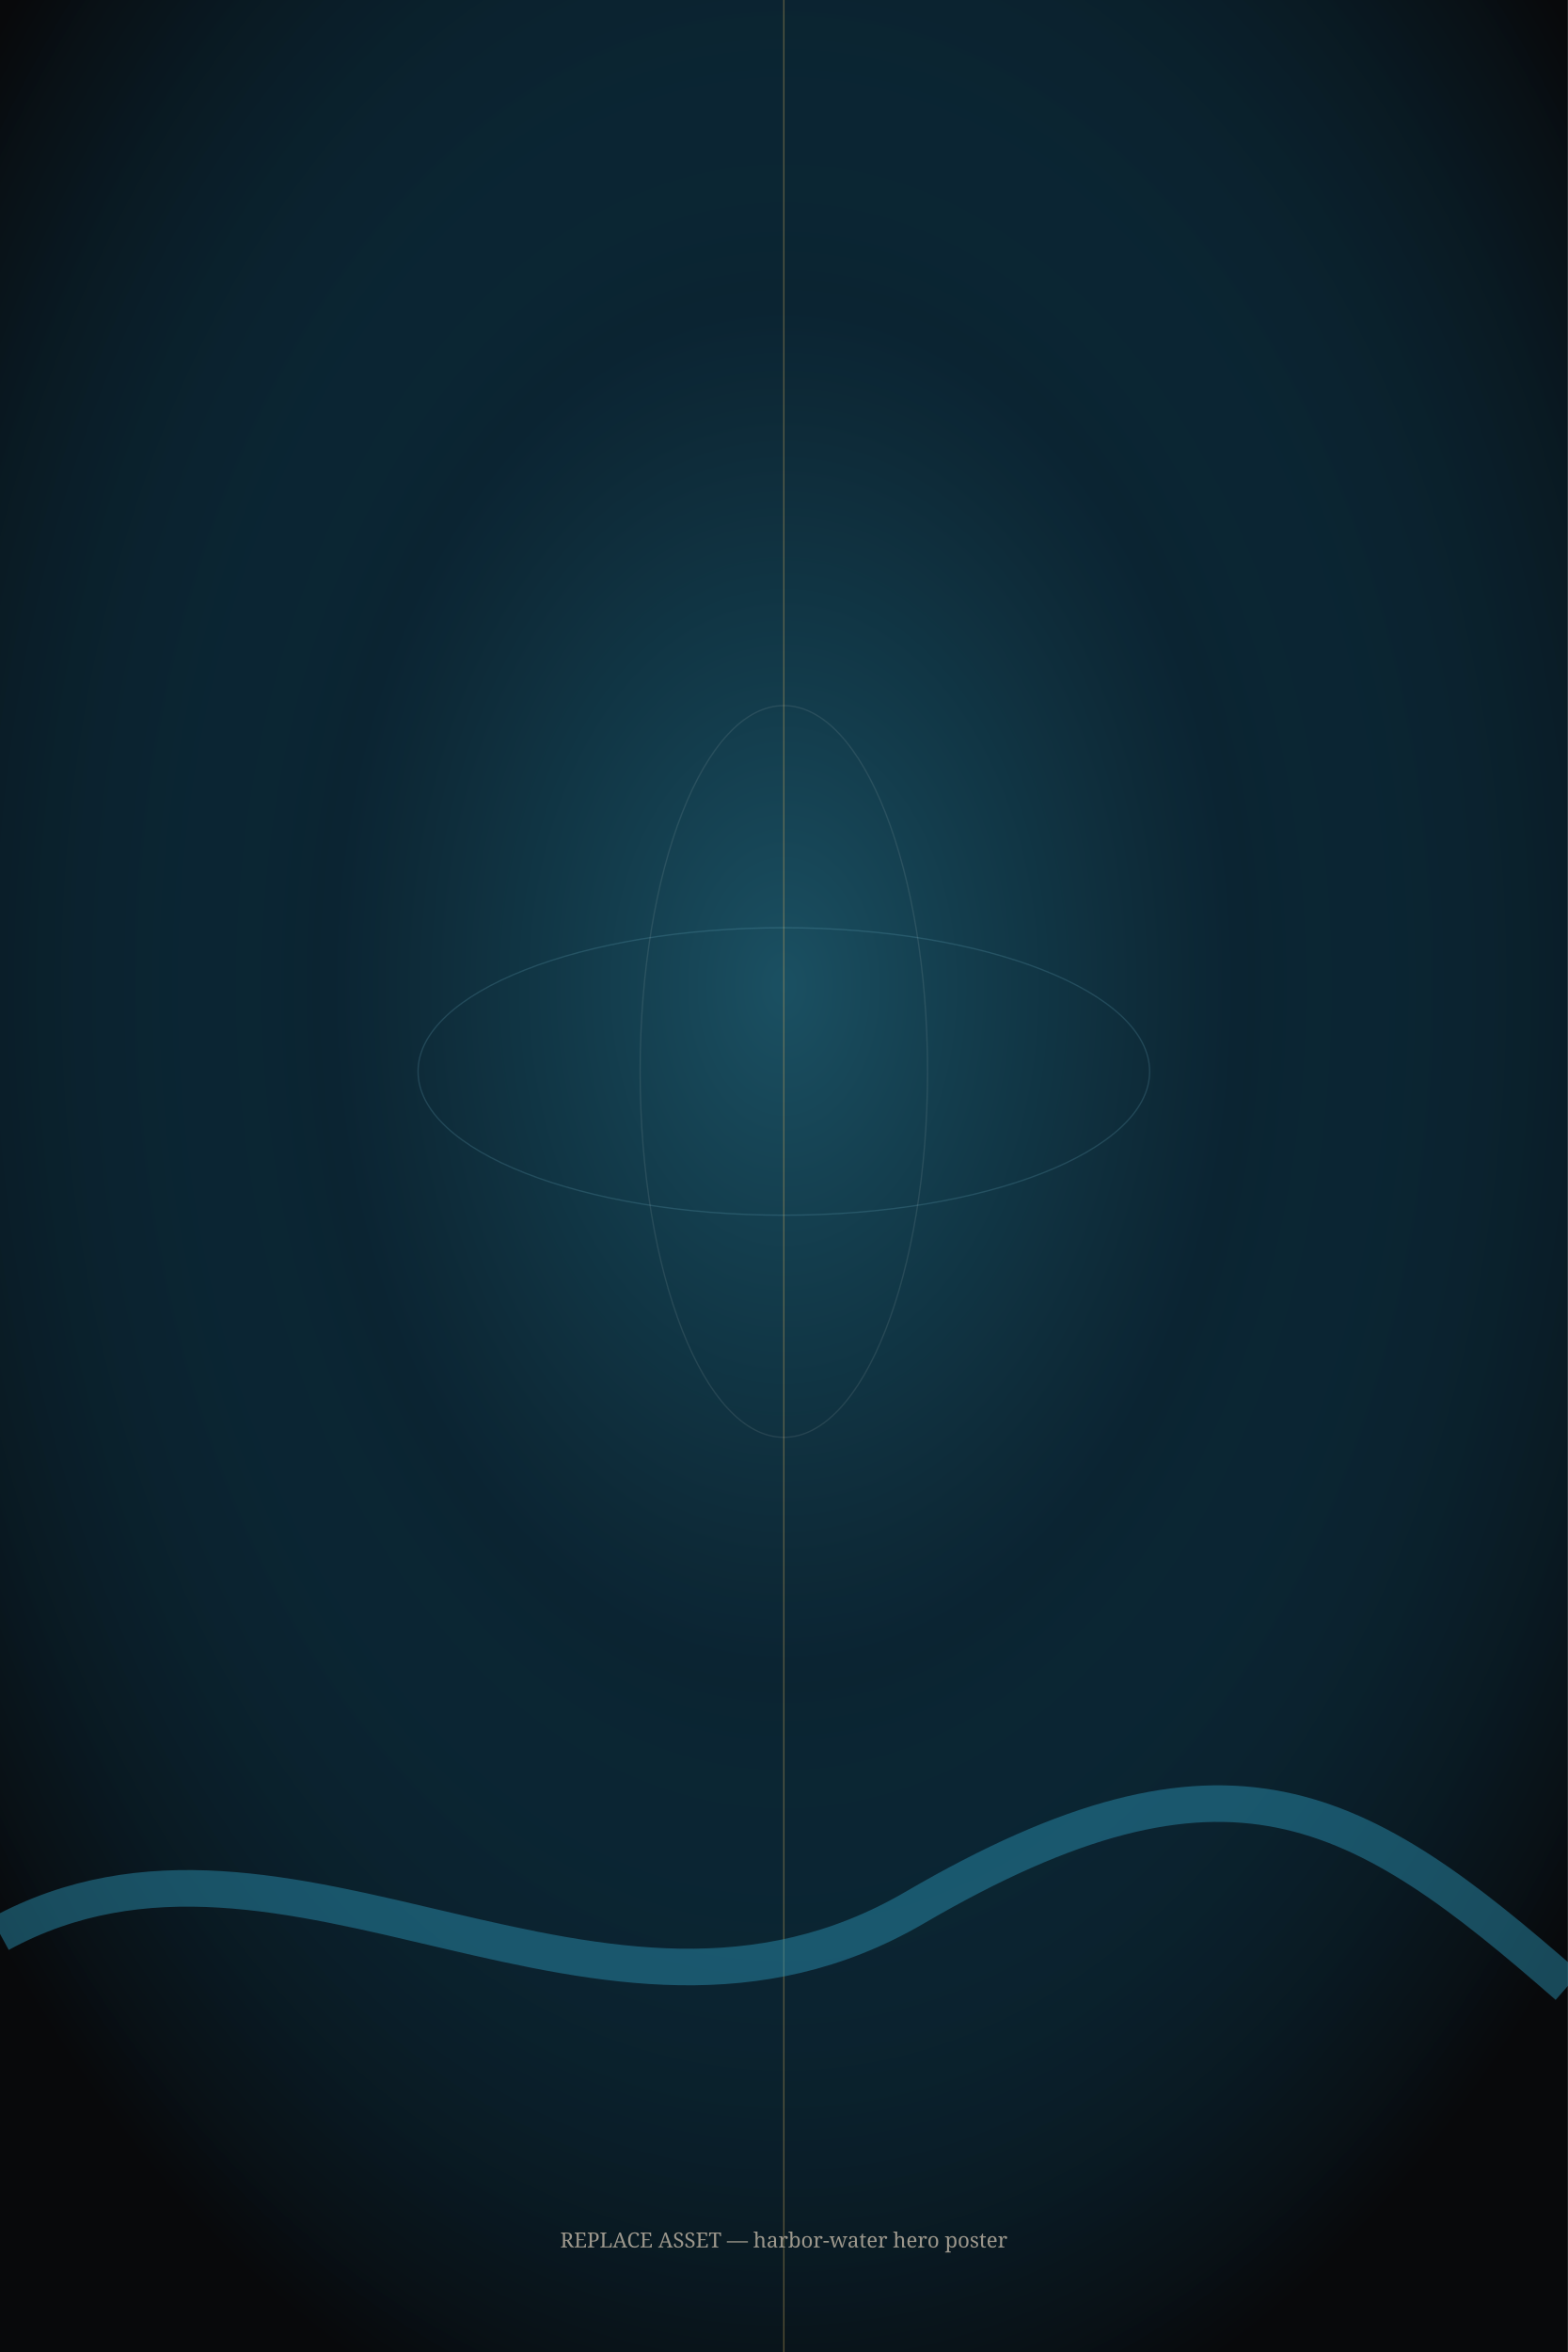
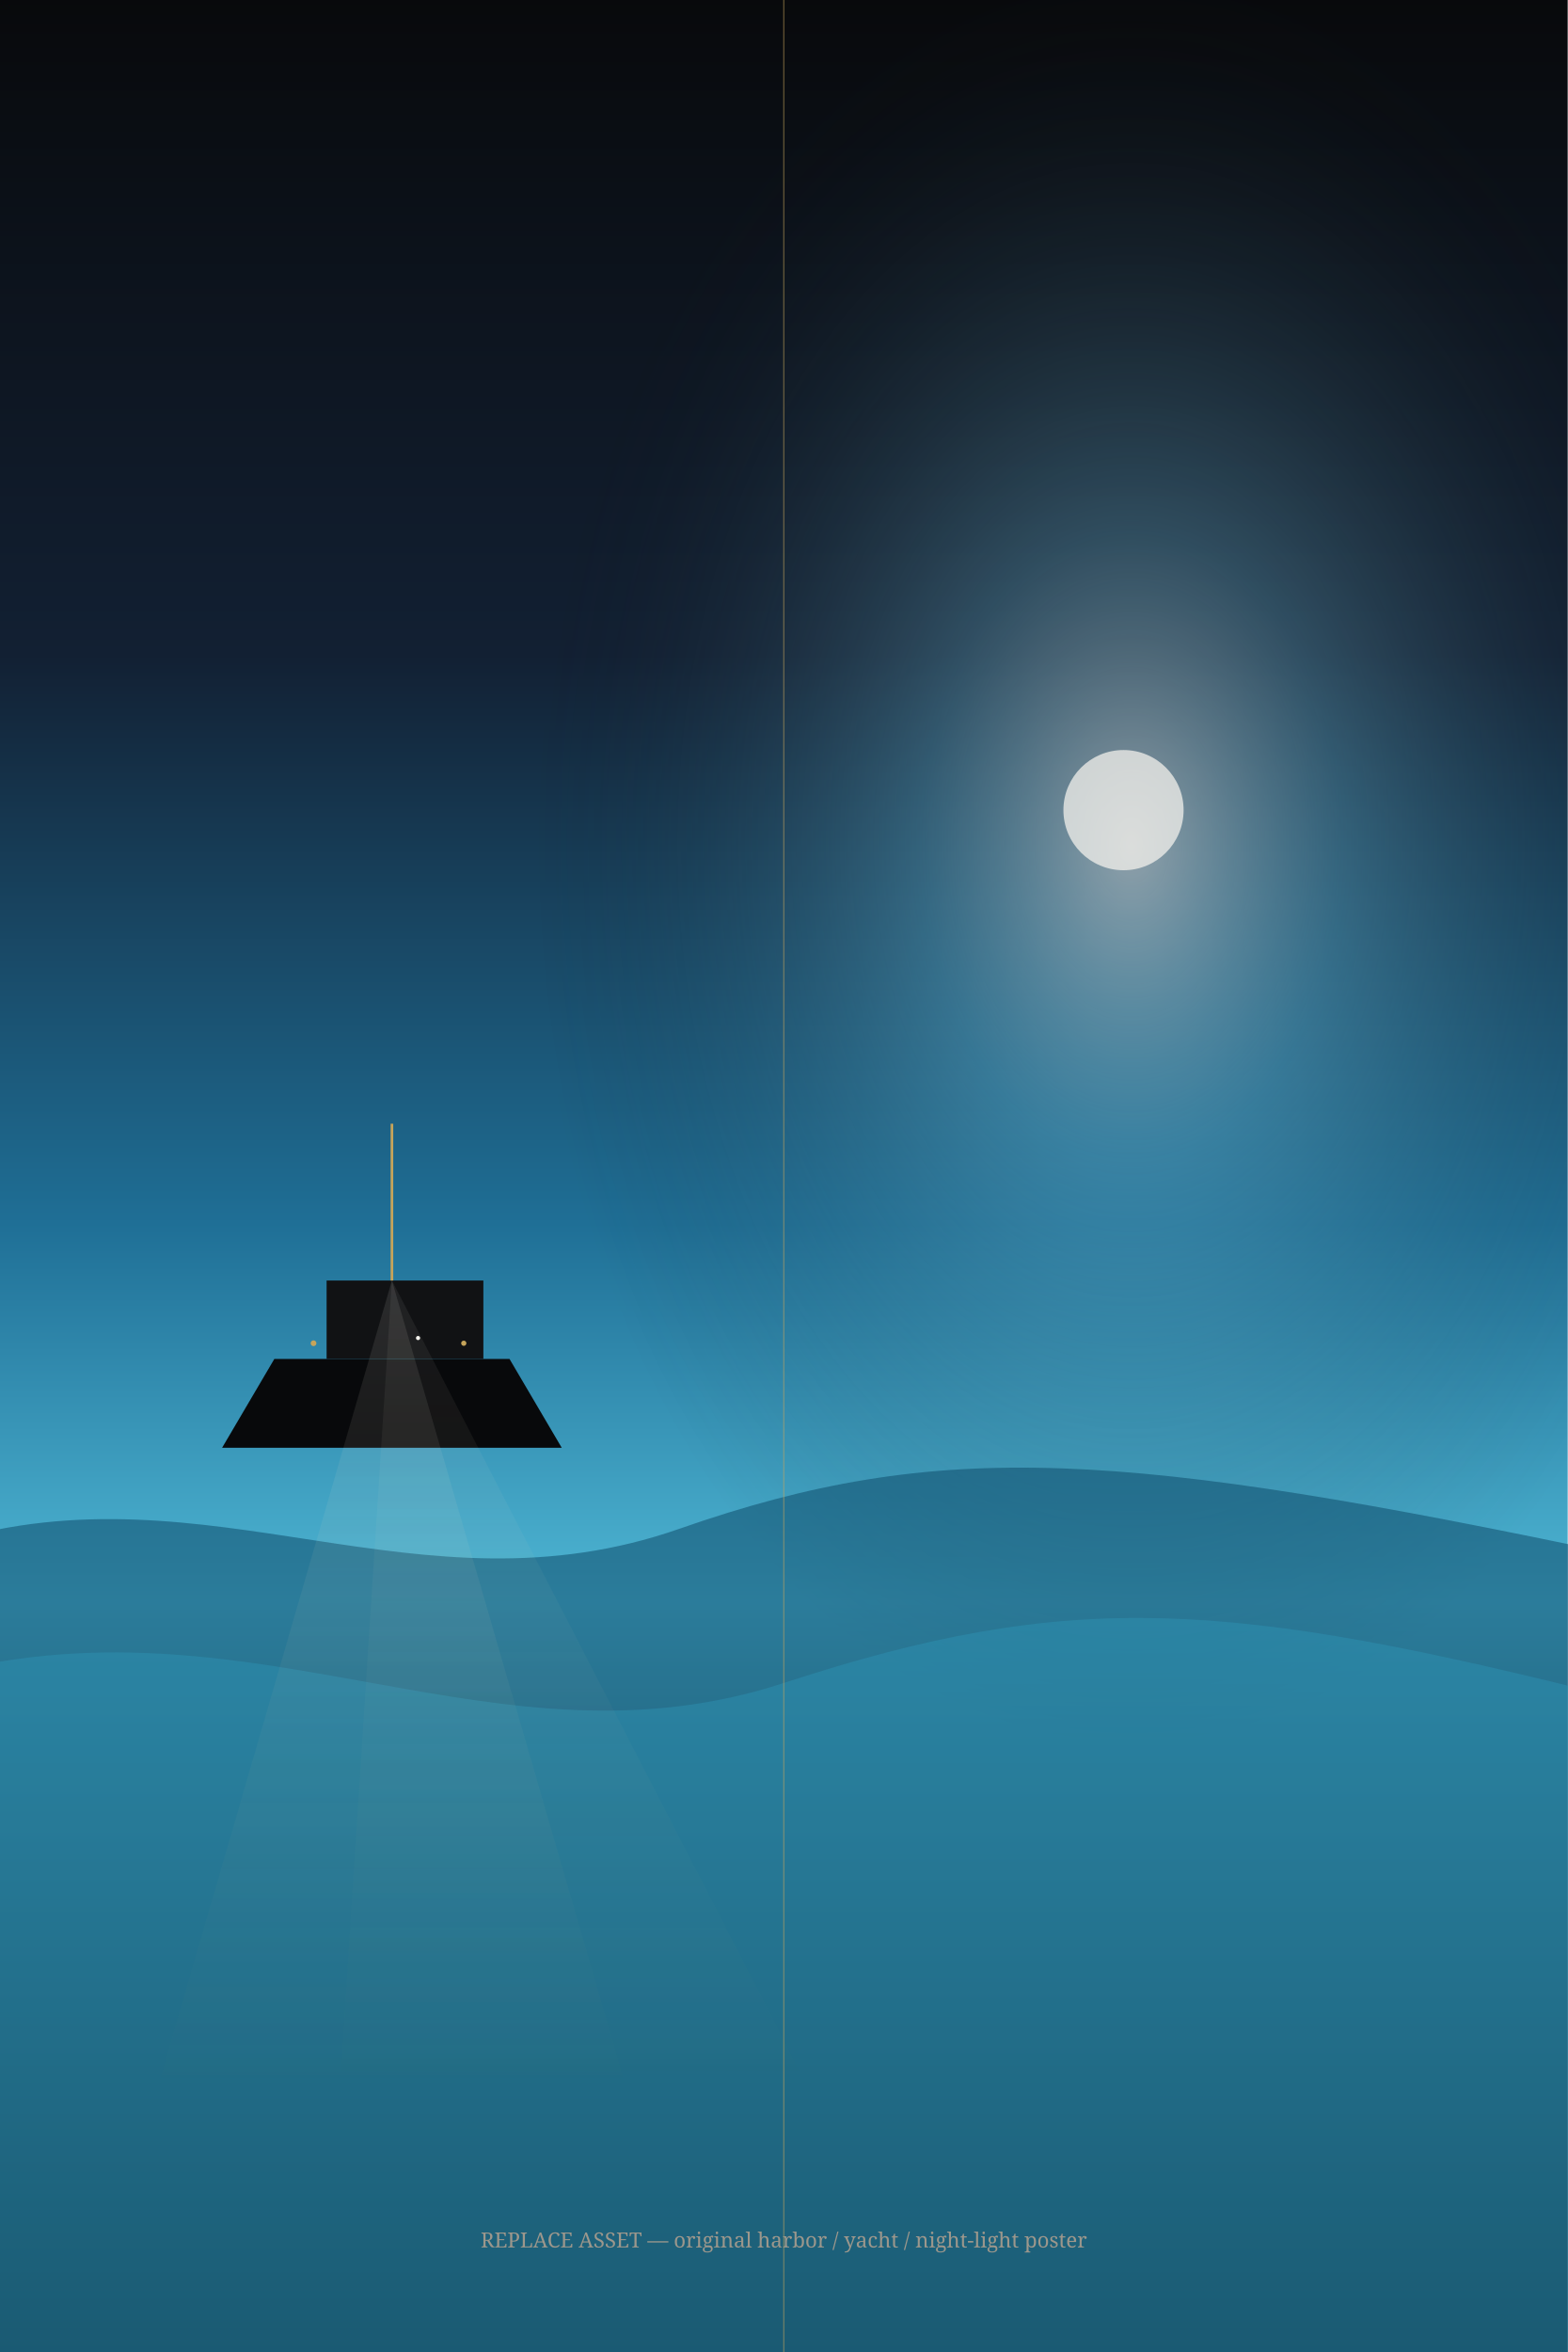
<svg xmlns="http://www.w3.org/2000/svg" viewBox="0 0 1200 1800">
  <defs>
-     <radialGradient id="harbor" cx="50%" cy="42%" r="64%">
-       <stop offset="0%" stop-color="#2d96b8" stop-opacity="0.5" />
-       <stop offset="45%" stop-color="#0f4d6b" stop-opacity="0.4" />
-       <stop offset="100%" stop-color="#08090b" stop-opacity="1" />
+     <linearGradient id="sky" x1="0" y1="0" x2="0" y2="1">
+       <stop offset="0%" stop-color="#08090b" />
+       <stop offset="28%" stop-color="#122033" />
+       <stop offset="52%" stop-color="#1f6f96" />
+       <stop offset="68%" stop-color="#4eb6d4" />
+       <stop offset="100%" stop-color="#08090b" />
+     </linearGradient>
+     <radialGradient id="day" cx="72%" cy="36%" r="38%">
+       <stop offset="0%" stop-color="#f6f4ef" stop-opacity="0.55" />
+       <stop offset="35%" stop-color="#7ec8de" stop-opacity="0.28" />
+       <stop offset="100%" stop-color="#08090b" stop-opacity="0" />
    </radialGradient>
+     <linearGradient id="beam" x1="0.5" y1="0" x2="0.5" y2="1">
+       <stop offset="0%" stop-color="#f6f4ef" stop-opacity="0.38" />
+       <stop offset="100%" stop-color="#c6a45a" stop-opacity="0" />
+     </linearGradient>
  </defs>
-   <rect width="1200" height="1800" fill="#08090b" />
-   <rect width="1200" height="1800" fill="url(#harbor)" />
-   <path d="M600 0 V1800" stroke="#c6a45a" stroke-width="1" opacity="0.4" />
-   <ellipse cx="600" cy="820" rx="280" ry="110" fill="none" stroke="#7ec8de" opacity="0.18" />
-   <ellipse cx="600" cy="820" rx="110" ry="280" fill="none" stroke="#f6f4ef" opacity="0.1" />
-   <path d="M0 1480 C 220 1360, 460 1600, 700 1460 S 1040 1380, 1200 1520" fill="none" stroke="#2d96b8" stroke-width="28" opacity="0.45" />
-   <text x="600" y="1720" text-anchor="middle" fill="#9c978c" font-size="16" font-family="Georgia, serif">REPLACE ASSET — harbor-water hero poster</text>
+   <rect width="1200" height="1800" fill="url(#sky)" />
+   <rect width="1200" height="1800" fill="url(#day)" />
+   <circle cx="860" cy="620" r="46" fill="#f6f4ef" opacity="0.72" />
+   <path d="M-40 1180 C 160 1120, 320 1240, 520 1170 S 860 1110, 1240 1190 V1800 H-40 Z" fill="#0f4d6b" opacity="0.55" />
+   <path d="M-40 1280 C 200 1220, 380 1360, 600 1288 S 940 1224, 1240 1300 V1800 H-40 Z" fill="#2d96b8" opacity="0.42" />
+   <path d="M210 1040 L390 1040 L430 1108 L170 1108 Z" fill="#08090b" />
+   <path d="M250 980 H370 V1040 H250 Z" fill="#111214" />
+   <path d="M300 860 V980" stroke="#c6a45a" stroke-width="2" />
+   <path d="M300 980 L120 1600 L480 1600 Z" fill="url(#beam)" opacity="0.28" />
+   <path d="M300 980 L260 1600 L620 1600 Z" fill="url(#beam)" opacity="0.18" />
+   <circle cx="240" cy="1028" r="2.2" fill="#c6a45a" />
+   <circle cx="320" cy="1024" r="1.6" fill="#f6f4ef" />
+   <circle cx="355" cy="1028" r="2" fill="#c6a45a" />
+   <path d="M600 0 V1800" stroke="#c6a45a" stroke-width="1" opacity="0.45" />
+   <text x="600" y="1720" text-anchor="middle" fill="#9c978c" font-size="16" font-family="Georgia, serif">REPLACE ASSET — original harbor / yacht / night-light poster</text>
</svg>
